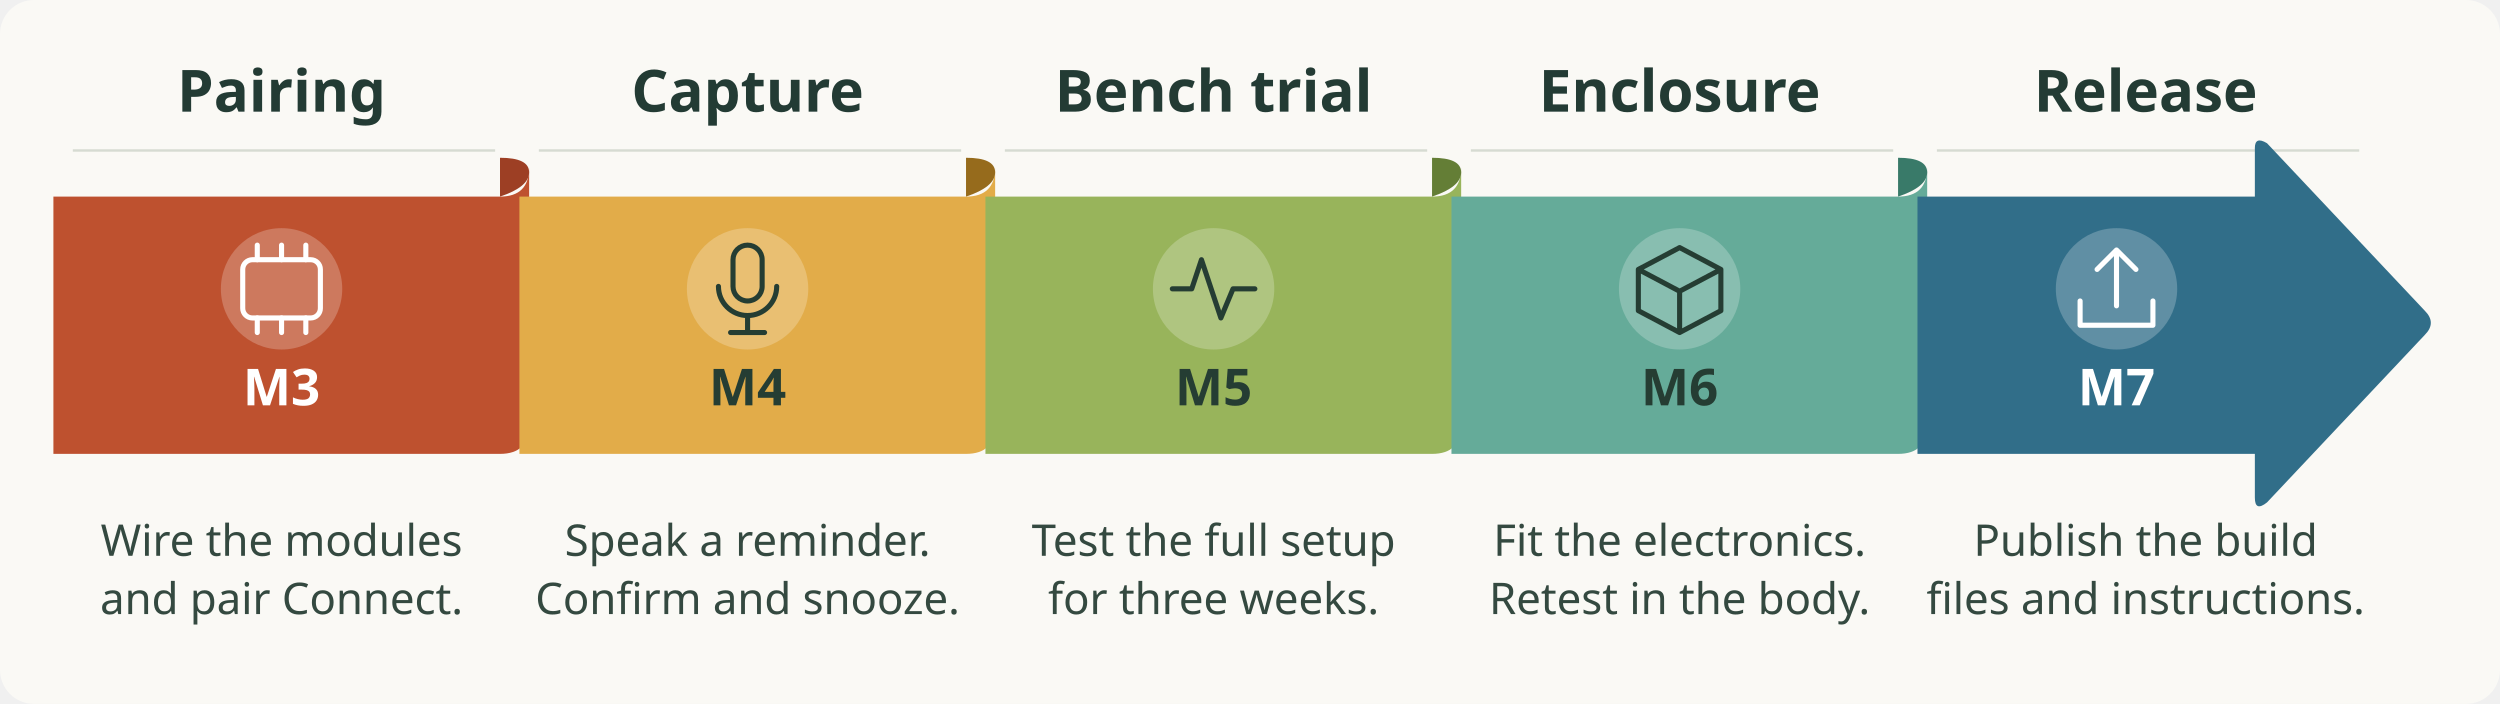
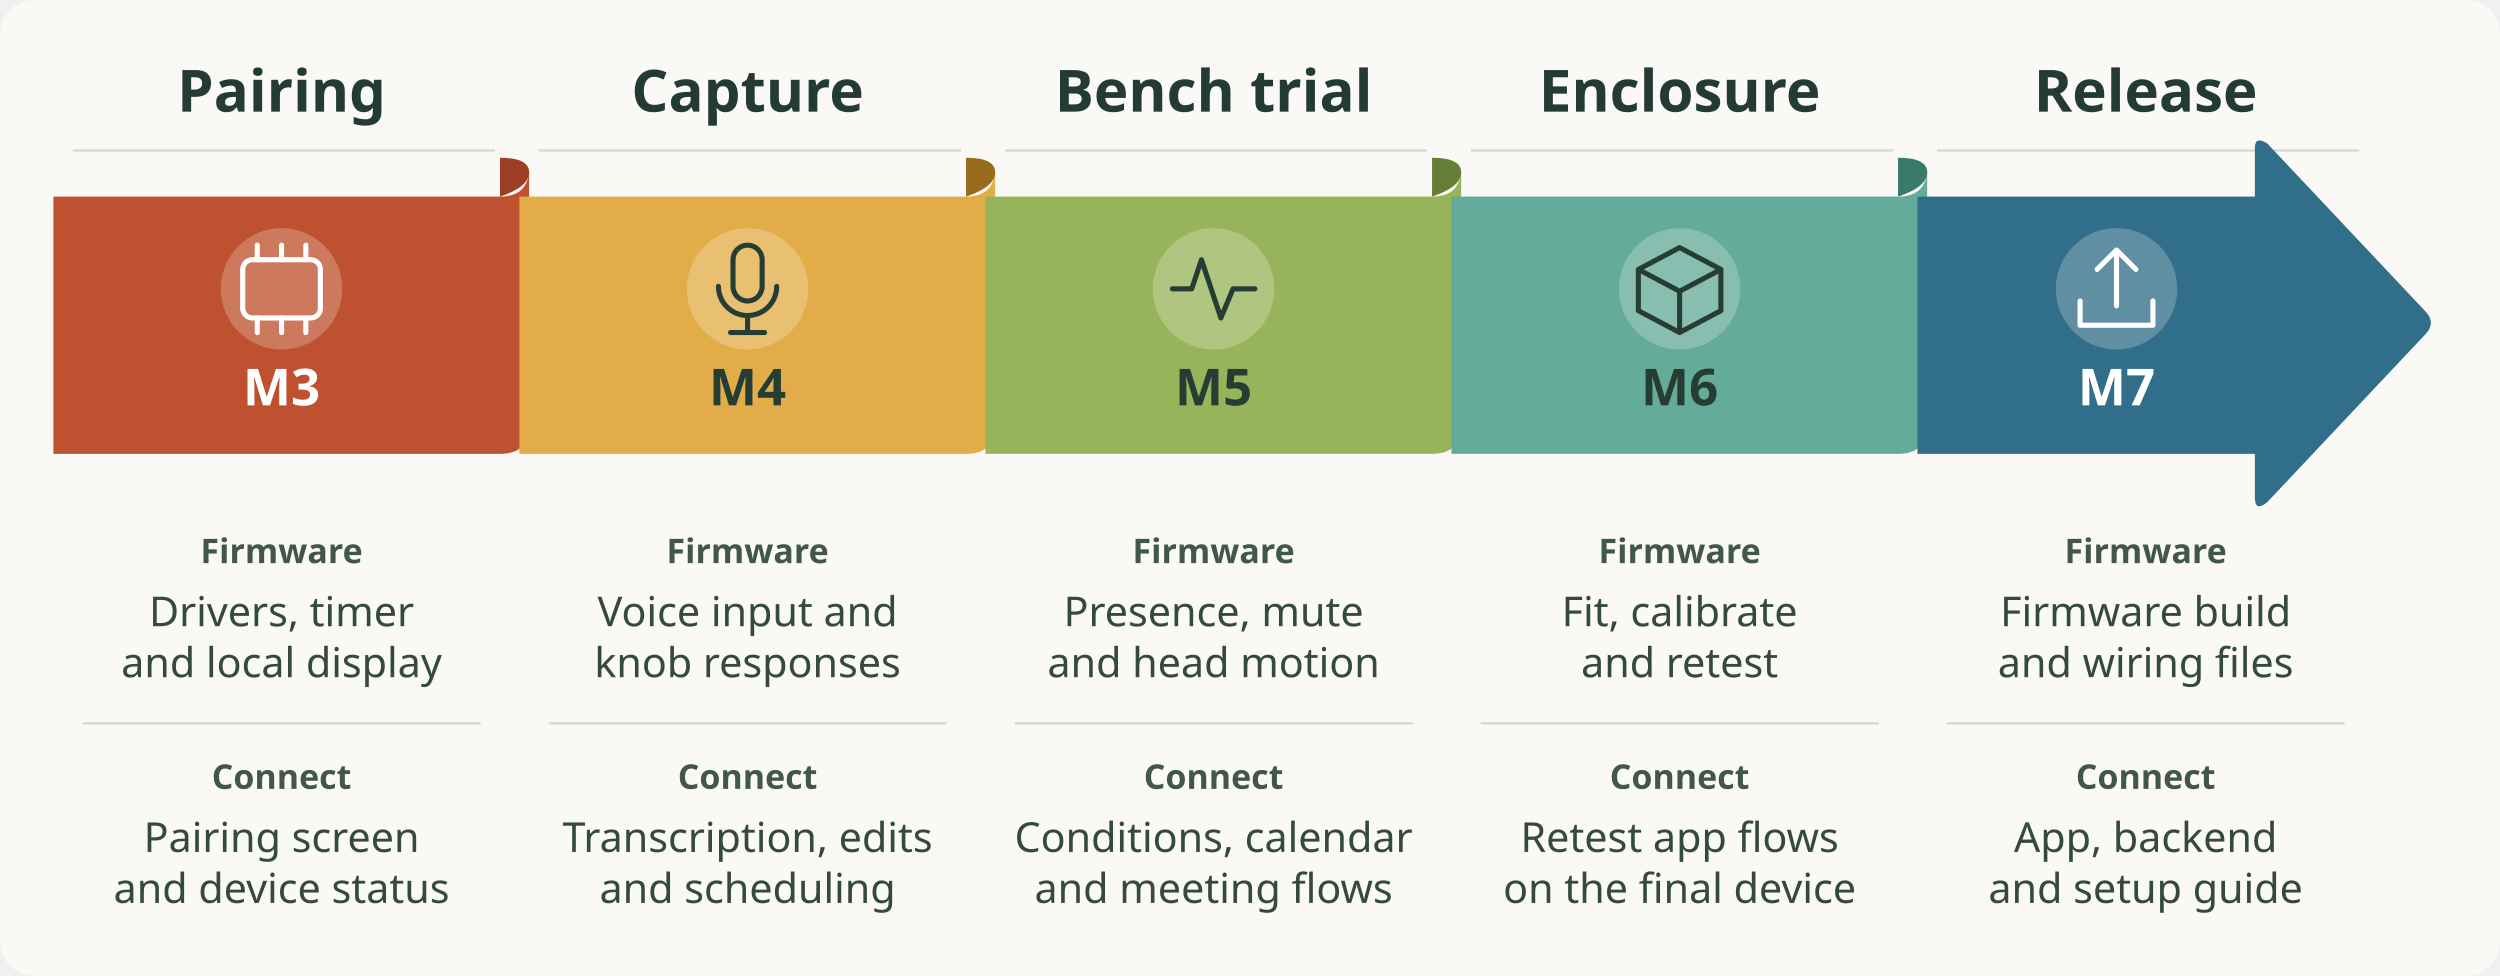
- <svg xmlns="http://www.w3.org/2000/svg" width="1030" height="290" viewBox="0 0 1030 290" role="img" aria-labelledby="title desc">
+ <svg xmlns="http://www.w3.org/2000/svg" width="1030" height="402" viewBox="0 0 1030 402" role="img" aria-labelledby="title desc">
  <style>
    text { font-family: system-ui, sans-serif; text-anchor: middle; }
    .stage { font-size: 24px; font-weight: 650; fill: #233b34; }
    .number { font-size: 21px; font-weight: 700; }
-     .caption { font-size: 18px; fill: #344940; }
+     .lane { font-size: 14px; font-weight: 700; fill: #41574d; }
+     .caption { font-size: 17px; fill: #344940; }
  </style>
-   <rect width="1030" height="290" rx="14" fill="#faf9f5" />
+   <rect width="1030" height="402" rx="14" fill="#faf9f5" />
  <g transform="translate(22 0)">
    <text class="stage" x="94" y="46">Pairing</text>
    <path d="M8 62h174" stroke="#d6dbd2" />
    <path d="M0 81h184q12 0 12 -12v106q0 12 -12 12H0Z" fill="#be512f" />
    <path d="M184 81V65q12 0 12 6t-12 10Z" fill="#9d3f24" />
    <circle cx="94" cy="119" r="25" fill="#fff" opacity=".23" />
    <g transform="translate(94 119)" fill="none" stroke="#ffffff" stroke-width="2.1" stroke-linecap="round" stroke-linejoin="round">
      <rect x="-16" y="-12" width="32" height="24" rx="4" />
      <path d="M-10 -18v6m10 -6v6m10 -6v6m-20 24v6m10 -6v6m10 -6v6" />
    </g>
    <text class="number" x="94" y="167" fill="#ffffff">M3</text>
-     <text class="caption" x="94" y="229">Wire the modules<tspan x="94" dy="24">and pair Connect.</tspan>
+     <text class="lane" x="94" y="232">Firmware</text>
+     <text class="caption" x="94" y="258">Drivers, timer<tspan x="94" dy="21">and local display</tspan>
+     </text>
+     <path d="M12 298h164" stroke="#d6dbd2" />
+     <text class="lane" x="94" y="325">Connect</text>
+     <text class="caption" x="94" y="351">Pairing screen<tspan x="94" dy="21">and device status</tspan>
    </text>
  </g>
  <g transform="translate(214 0)">
    <text class="stage" x="94" y="46">Capture</text>
    <path d="M8 62h174" stroke="#d6dbd2" />
    <path d="M0 81h184q12 0 12 -12v106q0 12 -12 12H0Z" fill="#e2ac49" />
    <path d="M184 81V65q12 0 12 6t-12 10Z" fill="#966b1c" />
    <circle cx="94" cy="119" r="25" fill="#fff" opacity=".23" />
    <g transform="translate(94 119)" fill="none" stroke="#253d33" stroke-width="2.1" stroke-linecap="round" stroke-linejoin="round">
      <rect x="-6" y="-18" width="12" height="23" rx="6" />
      <path d="M-12 -1a12 12 0 0 0 24 0M0 11v7m-7 0H7" />
    </g>
    <text class="number" x="94" y="167" fill="#253d33">M4</text>
-     <text class="caption" x="94" y="229">Speak a reminder.<tspan x="94" dy="24">Confirm and snooze.</tspan>
+     <text class="lane" x="94" y="232">Firmware</text>
+     <text class="caption" x="94" y="258">Voice input and<tspan x="94" dy="21">knob responses</tspan>
+     </text>
+     <path d="M12 298h164" stroke="#d6dbd2" />
+     <text class="lane" x="94" y="325">Connect</text>
+     <text class="caption" x="94" y="351">Transcription, edits<tspan x="94" dy="21">and scheduling</tspan>
    </text>
  </g>
  <g transform="translate(406 0)">
    <text class="stage" x="94" y="46">Bench trial</text>
    <path d="M8 62h174" stroke="#d6dbd2" />
    <path d="M0 81h184q12 0 12 -12v106q0 12 -12 12H0Z" fill="#98b45b" />
    <path d="M184 81V65q12 0 12 6t-12 10Z" fill="#647e36" />
    <circle cx="94" cy="119" r="25" fill="#fff" opacity=".23" />
    <g transform="translate(94 119)" fill="none" stroke="#253d33" stroke-width="2.1" stroke-linecap="round" stroke-linejoin="round">
      <path d="M-17 0h8l4 -12 8 24 5 -12h9" />
    </g>
    <text class="number" x="94" y="167" fill="#253d33">M5</text>
-     <text class="caption" x="94" y="229">Test the full setup<tspan x="94" dy="24">for three weeks.</tspan>
+     <text class="lane" x="94" y="232">Firmware</text>
+     <text class="caption" x="94" y="258">Presence, mute<tspan x="94" dy="21">and head motion</tspan>
+     </text>
+     <path d="M12 298h164" stroke="#d6dbd2" />
+     <text class="lane" x="94" y="325">Connect</text>
+     <text class="caption" x="94" y="351">Conditions, calendar<tspan x="94" dy="21">and meeting flows</tspan>
    </text>
  </g>
  <g transform="translate(598 0)">
    <text class="stage" x="94" y="46">Enclosure</text>
    <path d="M8 62h174" stroke="#d6dbd2" />
    <path d="M0 81h184q12 0 12 -12v106q0 12 -12 12H0Z" fill="#65ab99" />
    <path d="M184 81V65q12 0 12 6t-12 10Z" fill="#397a69" />
    <circle cx="94" cy="119" r="25" fill="#fff" opacity=".23" />
    <g transform="translate(94 119)" fill="none" stroke="#253d33" stroke-width="2.1" stroke-linecap="round" stroke-linejoin="round">
      <path d="m0 -17 17 9v17L0 18l-17 -9V-8Zm-17 9L0 1l17 -9M0 1v17" />
    </g>
    <text class="number" x="94" y="167" fill="#253d33">M6</text>
-     <text class="caption" x="94" y="229">Fit the electronics.<tspan x="94" dy="24">Retest in the body.</tspan>
+     <text class="lane" x="94" y="232">Firmware</text>
+     <text class="caption" x="94" y="258">Fit, calibrate<tspan x="94" dy="21">and retest</tspan>
+     </text>
+     <path d="M12 298h164" stroke="#d6dbd2" />
+     <text class="lane" x="94" y="325">Connect</text>
+     <text class="caption" x="94" y="351">Retest app flows<tspan x="94" dy="21">on the final device</tspan>
    </text>
  </g>
  <g transform="translate(790 0)">
    <text class="stage" x="94" y="46">Release</text>
    <path d="M8 62h174" stroke="#d6dbd2" />
    <path d="M0 81h139V61q0 -5 5 -2l65 69q5 5 0 10l-65 69q-5 4 -5 -2v-18H0Z" fill="#316e89" />
    <circle cx="82" cy="119" r="25" fill="#fff" opacity=".23" />
    <g transform="translate(82 119)" fill="none" stroke="#ffffff" stroke-width="2.1" stroke-linecap="round" stroke-linejoin="round">
      <path d="M0 7v-23m-8 8 8 -8 8 8m-23 13v10h30V5" />
    </g>
    <text class="number" x="82" y="167" fill="#ffffff">M7</text>
-     <text class="caption" x="94" y="229">Publish the build<tspan x="94" dy="24">files and instructions.</tspan>
+     <text class="lane" x="94" y="232">Firmware</text>
+     <text class="caption" x="94" y="258">Firmware build<tspan x="94" dy="21">and wiring files</tspan>
+     </text>
+     <path d="M12 298h164" stroke="#d6dbd2" />
+     <text class="lane" x="94" y="325">Connect</text>
+     <text class="caption" x="94" y="351">App, backend<tspan x="94" dy="21">and setup guide</tspan>
    </text>
  </g>
</svg>
